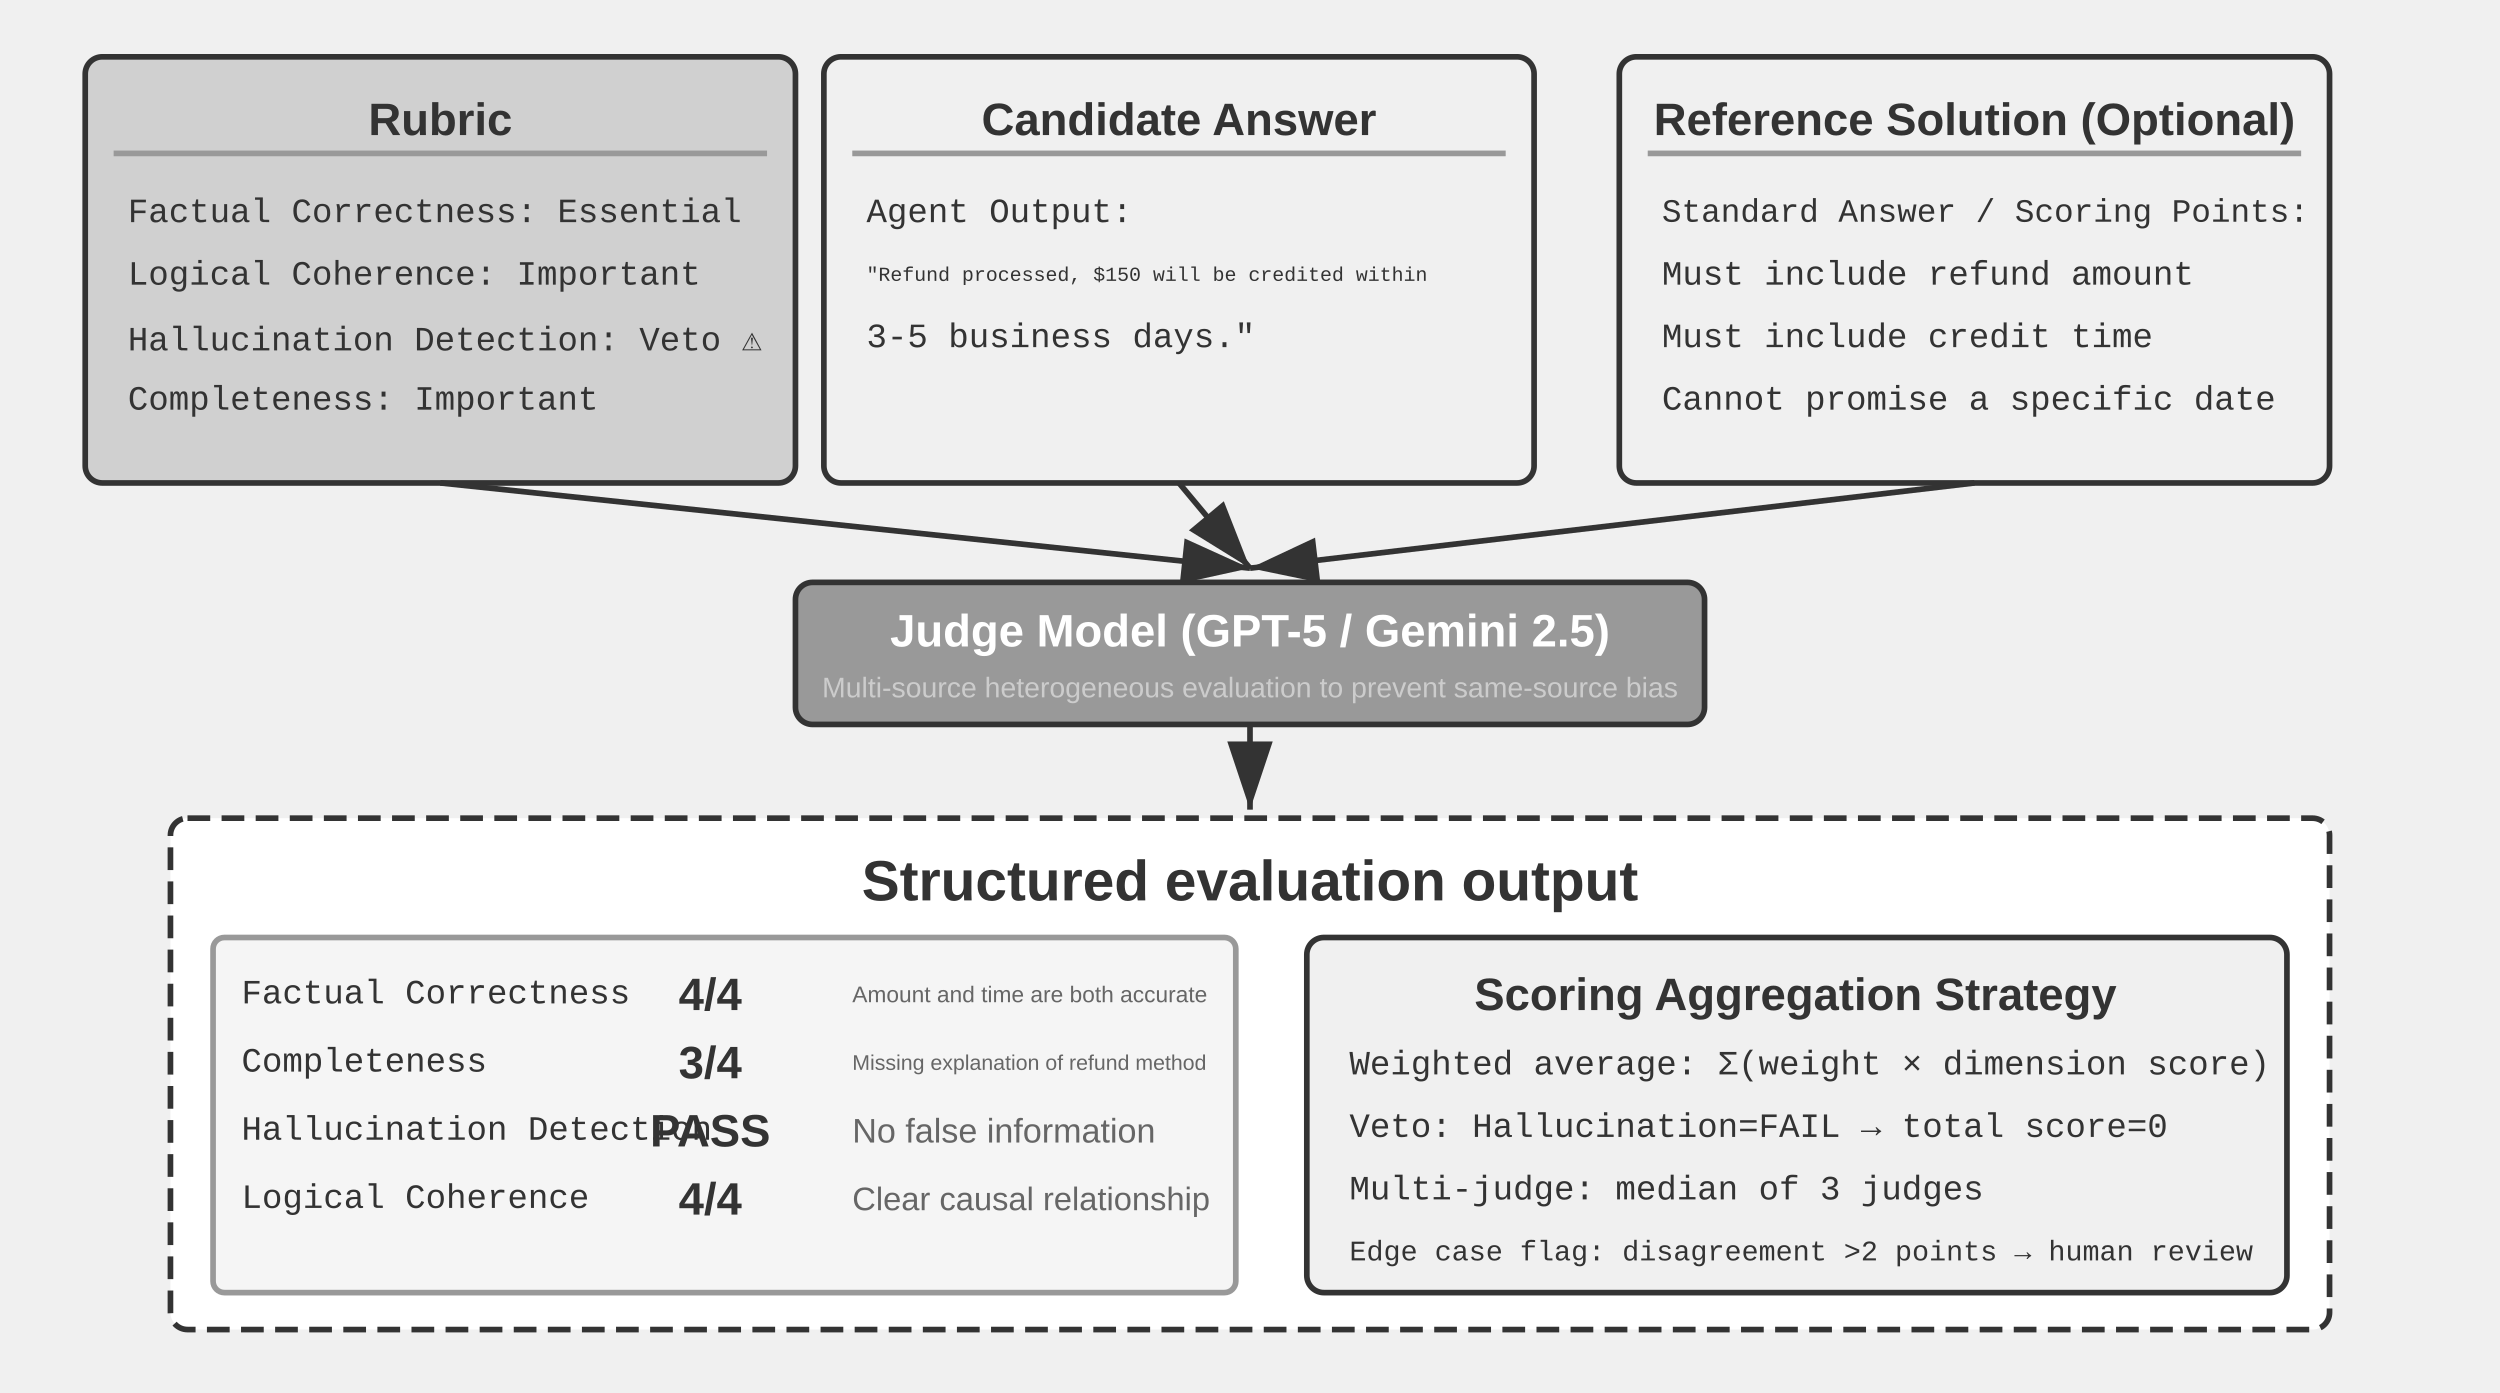
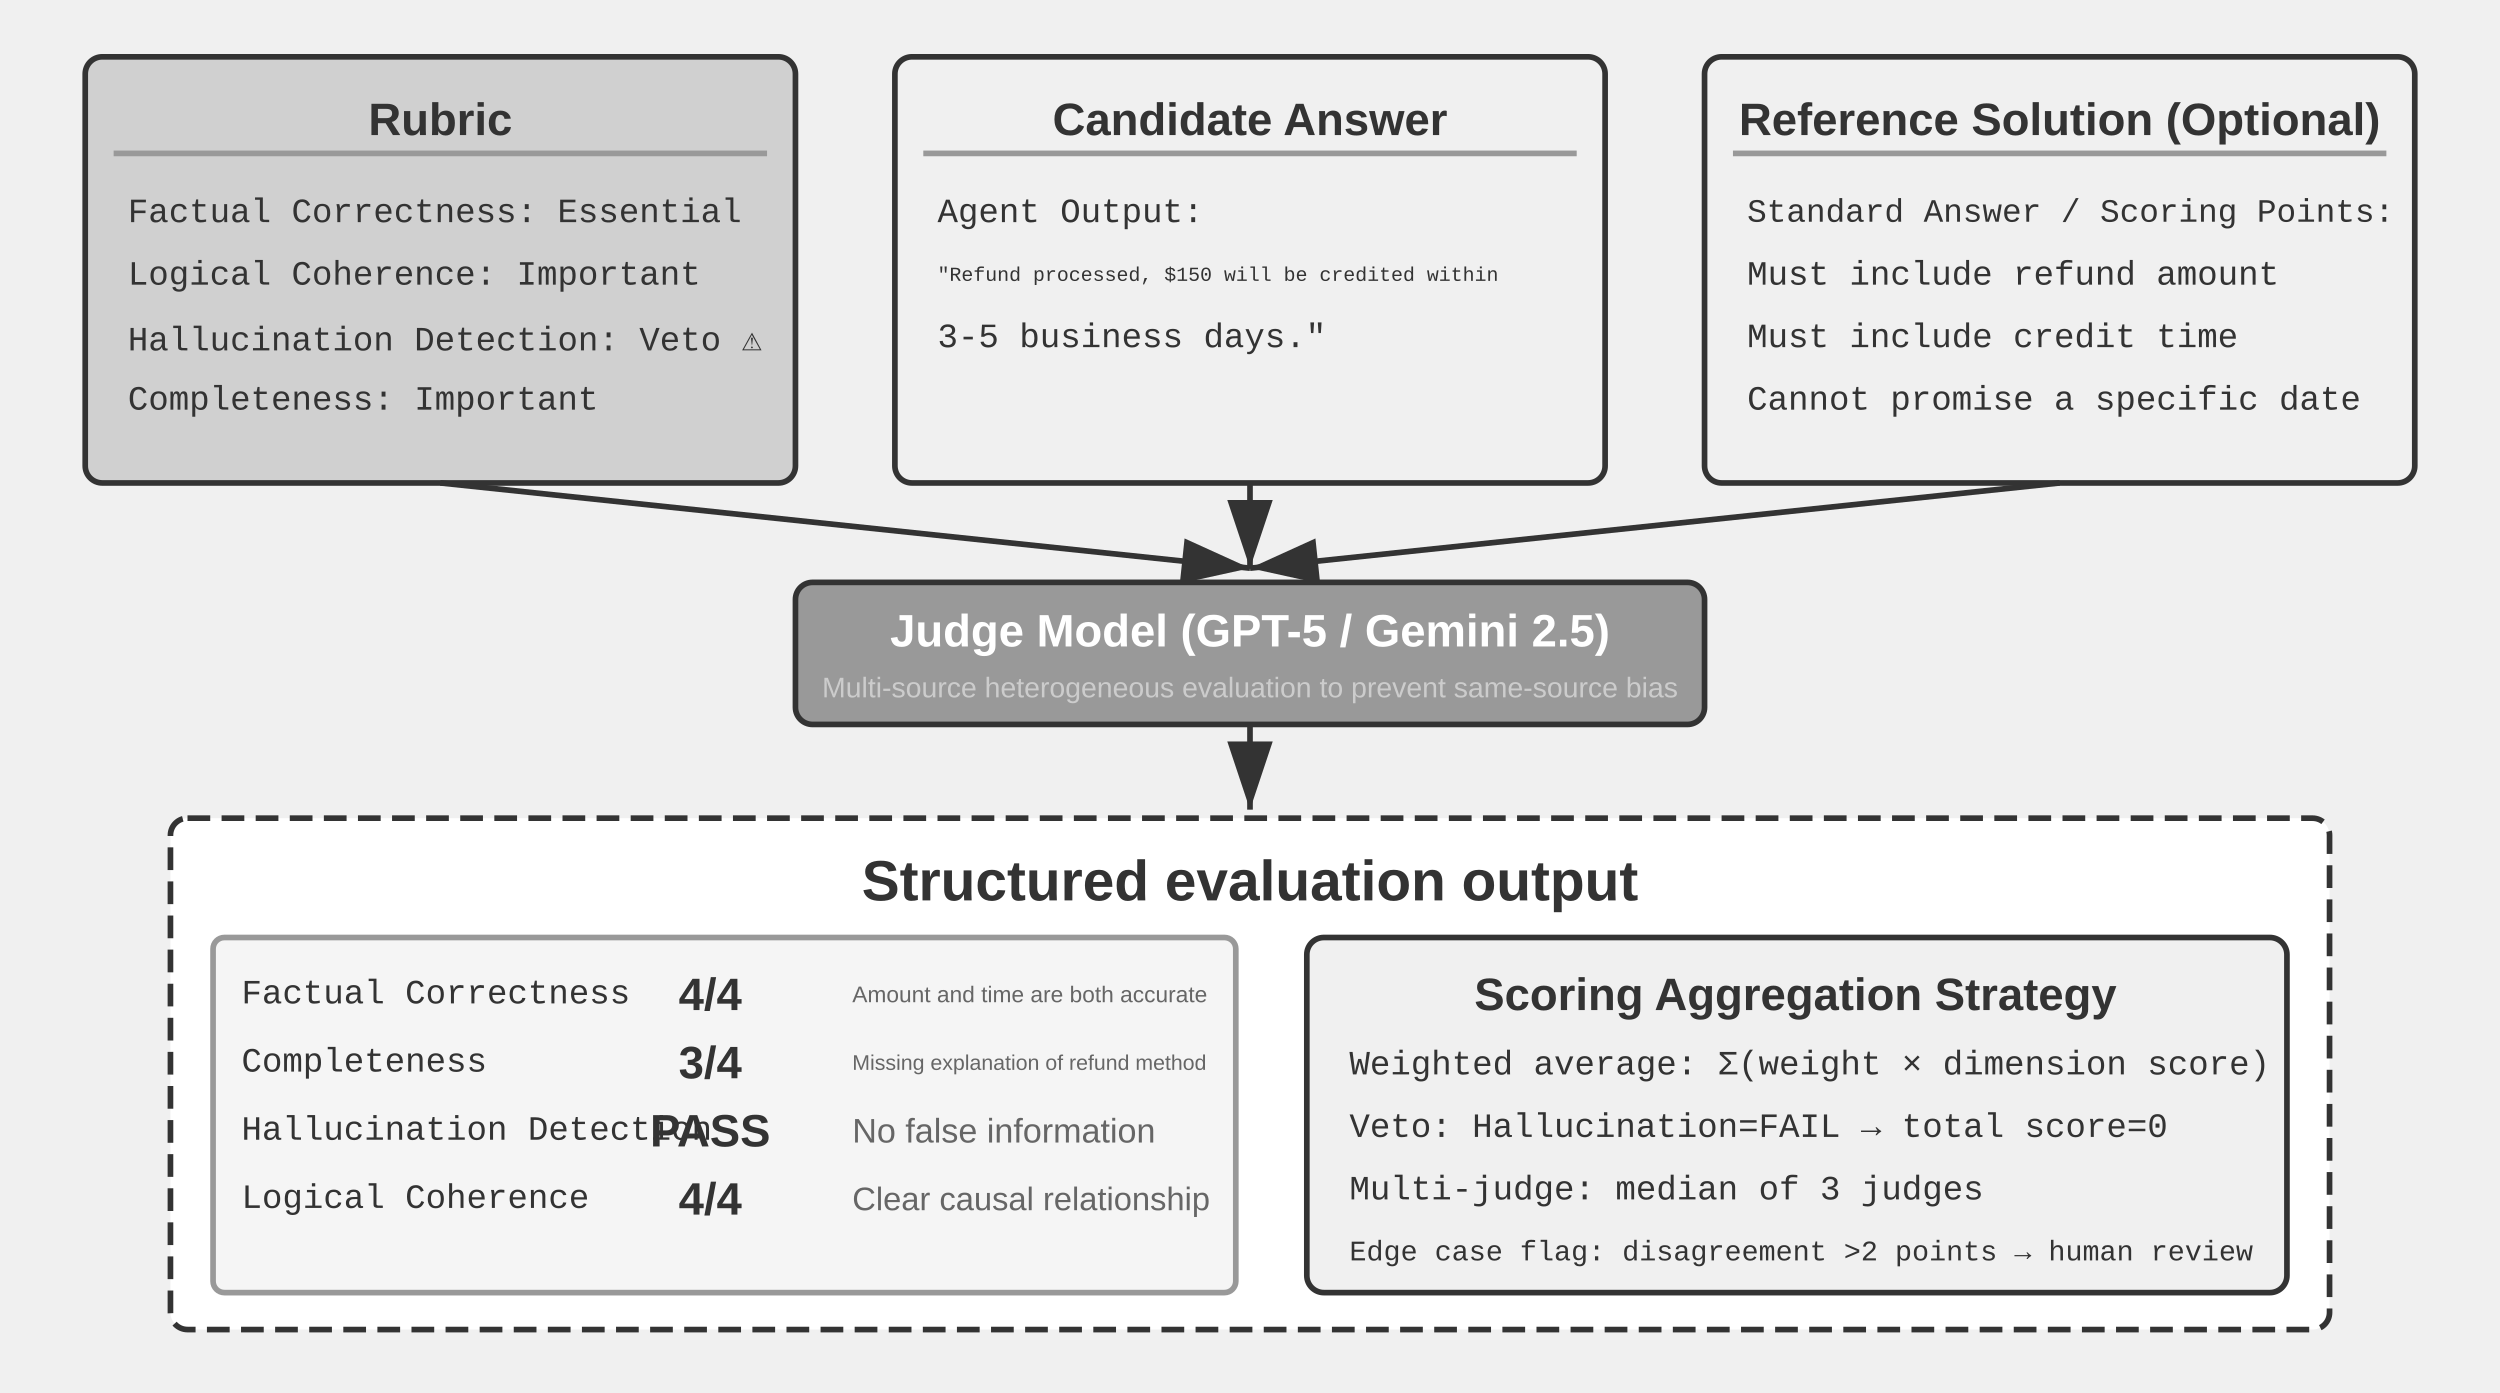
<svg xmlns="http://www.w3.org/2000/svg" viewBox="0 40 880 490" width="880" height="490" style="background:#ffffff">
  <defs>
    <marker id="ah" markerWidth="12" markerHeight="8" refX="12" refY="4" orient="auto">
      <polygon points="0 0, 12 4, 0 8" fill="#333333" />
    </marker>
    <marker id="ah-light" markerWidth="12" markerHeight="8" refX="12" refY="4" orient="auto">
      <polygon points="0 0, 12 4, 0 8" fill="#999999" />
    </marker>
  </defs>
  <rect x="30" y="60" width="250" height="150" rx="6" fill="#d0d0d0" stroke="#333333" stroke-width="2" />
  <text x="155" y="82" font-family="Arial, 'Helvetica Neue', Helvetica, 'PingFang SC', 'Microsoft YaHei', sans-serif" font-size="16" fill="#333333" text-anchor="middle" dominant-baseline="central" font-weight="bold">Rubric</text>
  <line x1="40" y1="94" x2="270" y2="94" stroke="#999999" stroke-width="2" />
  <text x="45" y="115" font-family="'Courier New', Courier, monospace" font-size="12" fill="#333333" text-anchor="start" dominant-baseline="central">Factual Correctness: Essential</text>
  <text x="45" y="137" font-family="'Courier New', Courier, monospace" font-size="12" fill="#333333" text-anchor="start" dominant-baseline="central">Logical Coherence: Important</text>
  <text x="45" y="159" font-family="'Courier New', Courier, monospace" font-size="12" fill="#333333" text-anchor="start" dominant-baseline="central">Hallucination Detection: Veto ⚠</text>
  <text x="45" y="181" font-family="'Courier New', Courier, monospace" font-size="12" fill="#333333" text-anchor="start" dominant-baseline="central">Completeness: Important</text>
-   <rect x="290" y="60" width="250" height="150" rx="6" fill="#f0f0f0" stroke="#333333" stroke-width="2" />
-   <text x="415" y="82" font-family="Arial, 'Helvetica Neue', Helvetica, 'PingFang SC', 'Microsoft YaHei', sans-serif" font-size="16" fill="#333333" text-anchor="middle" dominant-baseline="central" font-weight="bold">Candidate Answer</text>
-   <line x1="300" y1="94" x2="530" y2="94" stroke="#999999" stroke-width="2" />
-   <text x="305" y="115" font-family="'Courier New', Courier, monospace" font-size="12" fill="#333333" text-anchor="start" dominant-baseline="central">Agent Output:</text>
-   <text x="305" y="137" font-family="'Courier New', Courier, monospace" font-size="7" fill="#333333" text-anchor="start" dominant-baseline="central">"Refund processed, $150 will be credited within</text>
-   <text x="305" y="159" font-family="'Courier New', Courier, monospace" font-size="12" fill="#333333" text-anchor="start" dominant-baseline="central"> 3-5 business days."</text>
-   <text x="305" y="181" font-family="'Courier New', Courier, monospace" font-size="12" fill="#333333" text-anchor="start" dominant-baseline="central" />
-   <rect x="570" y="60" width="250" height="150" rx="6" fill="#f0f0f0" stroke="#333333" stroke-width="2" />
-   <text x="695" y="82" font-family="Arial, 'Helvetica Neue', Helvetica, 'PingFang SC', 'Microsoft YaHei', sans-serif" font-size="16" fill="#333333" text-anchor="middle" dominant-baseline="central" font-weight="bold">Reference Solution (Optional)</text>
-   <line x1="580" y1="94" x2="810" y2="94" stroke="#999999" stroke-width="2" />
-   <text x="585" y="115" font-family="'Courier New', Courier, monospace" font-size="11.5" fill="#333333" text-anchor="start" dominant-baseline="central">Standard Answer / Scoring Points:</text>
-   <text x="585" y="137" font-family="'Courier New', Courier, monospace" font-size="12" fill="#333333" text-anchor="start" dominant-baseline="central">Must include refund amount</text>
-   <text x="585" y="159" font-family="'Courier New', Courier, monospace" font-size="12" fill="#333333" text-anchor="start" dominant-baseline="central">Must include credit time</text>
-   <text x="585" y="181" font-family="'Courier New', Courier, monospace" font-size="12" fill="#333333" text-anchor="start" dominant-baseline="central">Cannot promise a specific date</text>
+   <rect x="315" y="60" width="250" height="150" rx="6" fill="#f0f0f0" stroke="#333333" stroke-width="2" />
+   <text x="440" y="82" font-family="Arial, 'Helvetica Neue', Helvetica, 'PingFang SC', 'Microsoft YaHei', sans-serif" font-size="16" fill="#333333" text-anchor="middle" dominant-baseline="central" font-weight="bold">Candidate Answer</text>
+   <line x1="325" y1="94" x2="555" y2="94" stroke="#999999" stroke-width="2" />
+   <text x="330" y="115" font-family="'Courier New', Courier, monospace" font-size="12" fill="#333333" text-anchor="start" dominant-baseline="central">Agent Output:</text>
+   <text x="330" y="137" font-family="'Courier New', Courier, monospace" font-size="7" fill="#333333" text-anchor="start" dominant-baseline="central">"Refund processed, $150 will be credited within</text>
+   <text x="330" y="159" font-family="'Courier New', Courier, monospace" font-size="12" fill="#333333" text-anchor="start" dominant-baseline="central"> 3-5 business days."</text>
+   <text x="330" y="181" font-family="'Courier New', Courier, monospace" font-size="12" fill="#333333" text-anchor="start" dominant-baseline="central" />
+   <rect x="600" y="60" width="250" height="150" rx="6" fill="#f0f0f0" stroke="#333333" stroke-width="2" />
+   <text x="725" y="82" font-family="Arial, 'Helvetica Neue', Helvetica, 'PingFang SC', 'Microsoft YaHei', sans-serif" font-size="16" fill="#333333" text-anchor="middle" dominant-baseline="central" font-weight="bold">Reference Solution (Optional)</text>
+   <line x1="610" y1="94" x2="840" y2="94" stroke="#999999" stroke-width="2" />
+   <text x="615" y="115" font-family="'Courier New', Courier, monospace" font-size="11.5" fill="#333333" text-anchor="start" dominant-baseline="central">Standard Answer / Scoring Points:</text>
+   <text x="615" y="137" font-family="'Courier New', Courier, monospace" font-size="12" fill="#333333" text-anchor="start" dominant-baseline="central">Must include refund amount</text>
+   <text x="615" y="159" font-family="'Courier New', Courier, monospace" font-size="12" fill="#333333" text-anchor="start" dominant-baseline="central">Must include credit time</text>
+   <text x="615" y="181" font-family="'Courier New', Courier, monospace" font-size="12" fill="#333333" text-anchor="start" dominant-baseline="central">Cannot promise a specific date</text>
  <line x1="155" y1="210" x2="440" y2="240" stroke="#333333" stroke-width="2" marker-end="url(#ah)" />
-   <line x1="415" y1="210" x2="440" y2="240" stroke="#333333" stroke-width="2" marker-end="url(#ah)" />
-   <line x1="695" y1="210" x2="440" y2="240" stroke="#333333" stroke-width="2" marker-end="url(#ah)" />
+   <line x1="440" y1="210" x2="440" y2="240" stroke="#333333" stroke-width="2" marker-end="url(#ah)" />
+   <line x1="725" y1="210" x2="440" y2="240" stroke="#333333" stroke-width="2" marker-end="url(#ah)" />
  <rect x="280" y="245" width="320" height="50" rx="6" fill="#999999" stroke="#333333" stroke-width="2" />
  <text x="440" y="262" font-family="Arial, 'Helvetica Neue', Helvetica, 'PingFang SC', 'Microsoft YaHei', sans-serif" font-size="16" fill="#ffffff" text-anchor="middle" dominant-baseline="central" font-weight="bold">Judge Model (GPT-5 / Gemini 2.5)</text>
  <text x="440" y="282" font-family="Arial, 'Helvetica Neue', Helvetica, 'PingFang SC', 'Microsoft YaHei', sans-serif" font-size="10" fill="#cccccc" text-anchor="middle" dominant-baseline="central" font-weight="normal">Multi-source heterogeneous evaluation to prevent same-source bias</text>
  <line x1="440" y1="295" x2="440" y2="325" stroke="#333333" stroke-width="2" marker-end="url(#ah)" />
  <rect x="60" y="328" width="760" height="180" rx="6" fill="#ffffff" stroke="#333333" stroke-width="2" stroke-dasharray="8,4" />
  <text x="440" y="350" font-family="Arial, 'Helvetica Neue', Helvetica, 'PingFang SC', 'Microsoft YaHei', sans-serif" font-size="20" fill="#333333" text-anchor="middle" dominant-baseline="central" font-weight="bold">Structured evaluation output</text>
  <rect x="75" y="370" width="360" height="125" rx="4" fill="#f5f5f5" stroke="#999999" stroke-width="2" />
  <text x="85" y="390" font-family="'Courier New', Courier, monospace" font-size="12" fill="#333333" text-anchor="start" dominant-baseline="central">Factual Correctness   </text>
  <text x="250" y="390" font-family="Arial, 'Helvetica Neue', Helvetica, 'PingFang SC', 'Microsoft YaHei', sans-serif" font-size="16" fill="#333333" text-anchor="middle" dominant-baseline="central" font-weight="bold">4/4</text>
  <text x="300" y="390" font-family="Arial, 'Helvetica Neue', Helvetica, 'PingFang SC', 'Microsoft YaHei', sans-serif" font-size="8" fill="#666666" text-anchor="start" dominant-baseline="central" font-weight="normal">Amount and time are both accurate</text>
  <text x="85" y="414" font-family="'Courier New', Courier, monospace" font-size="12" fill="#333333" text-anchor="start" dominant-baseline="central">Completeness     </text>
  <text x="250" y="414" font-family="Arial, 'Helvetica Neue', Helvetica, 'PingFang SC', 'Microsoft YaHei', sans-serif" font-size="16" fill="#333333" text-anchor="middle" dominant-baseline="central" font-weight="bold">3/4</text>
  <text x="300" y="414" font-family="Arial, 'Helvetica Neue', Helvetica, 'PingFang SC', 'Microsoft YaHei', sans-serif" font-size="7.5" fill="#666666" text-anchor="start" dominant-baseline="central" font-weight="normal">Missing explanation of refund method</text>
  <text x="85" y="438" font-family="'Courier New', Courier, monospace" font-size="12" fill="#333333" text-anchor="start" dominant-baseline="central">Hallucination Detection    </text>
  <text x="250" y="438" font-family="Arial, 'Helvetica Neue', Helvetica, 'PingFang SC', 'Microsoft YaHei', sans-serif" font-size="16" fill="#333333" text-anchor="middle" dominant-baseline="central" font-weight="bold">PASS</text>
  <text x="300" y="438" font-family="Arial, 'Helvetica Neue', Helvetica, 'PingFang SC', 'Microsoft YaHei', sans-serif" font-size="12" fill="#666666" text-anchor="start" dominant-baseline="central" font-weight="normal">No false information</text>
  <text x="85" y="462" font-family="'Courier New', Courier, monospace" font-size="12" fill="#333333" text-anchor="start" dominant-baseline="central">Logical Coherence   </text>
  <text x="250" y="462" font-family="Arial, 'Helvetica Neue', Helvetica, 'PingFang SC', 'Microsoft YaHei', sans-serif" font-size="16" fill="#333333" text-anchor="middle" dominant-baseline="central" font-weight="bold">4/4</text>
  <text x="300" y="462" font-family="Arial, 'Helvetica Neue', Helvetica, 'PingFang SC', 'Microsoft YaHei', sans-serif" font-size="11.5" fill="#666666" text-anchor="start" dominant-baseline="central" font-weight="normal">Clear causal relationship</text>
  <rect x="460" y="370" width="345" height="125" rx="6" fill="#f0f0f0" stroke="#333333" stroke-width="2" />
  <text x="632" y="390" font-family="Arial, 'Helvetica Neue', Helvetica, 'PingFang SC', 'Microsoft YaHei', sans-serif" font-size="16" fill="#333333" text-anchor="middle" dominant-baseline="central" font-weight="bold">Scoring Aggregation Strategy</text>
  <text x="475" y="415" font-family="'Courier New', Courier, monospace" font-size="12" fill="#333333" text-anchor="start" dominant-baseline="central">Weighted average: Σ(weight × dimension score)</text>
  <text x="475" y="437" font-family="'Courier New', Courier, monospace" font-size="12" fill="#333333" text-anchor="start" dominant-baseline="central">Veto: Hallucination=FAIL → total score=0</text>
  <text x="475" y="459" font-family="'Courier New', Courier, monospace" font-size="12" fill="#333333" text-anchor="start" dominant-baseline="central">Multi-judge: median of 3 judges</text>
  <text x="475" y="481" font-family="'Courier New', Courier, monospace" font-size="10" fill="#333333" text-anchor="start" dominant-baseline="central">Edge case flag: disagreement &gt;2 points → human review</text>
</svg>
